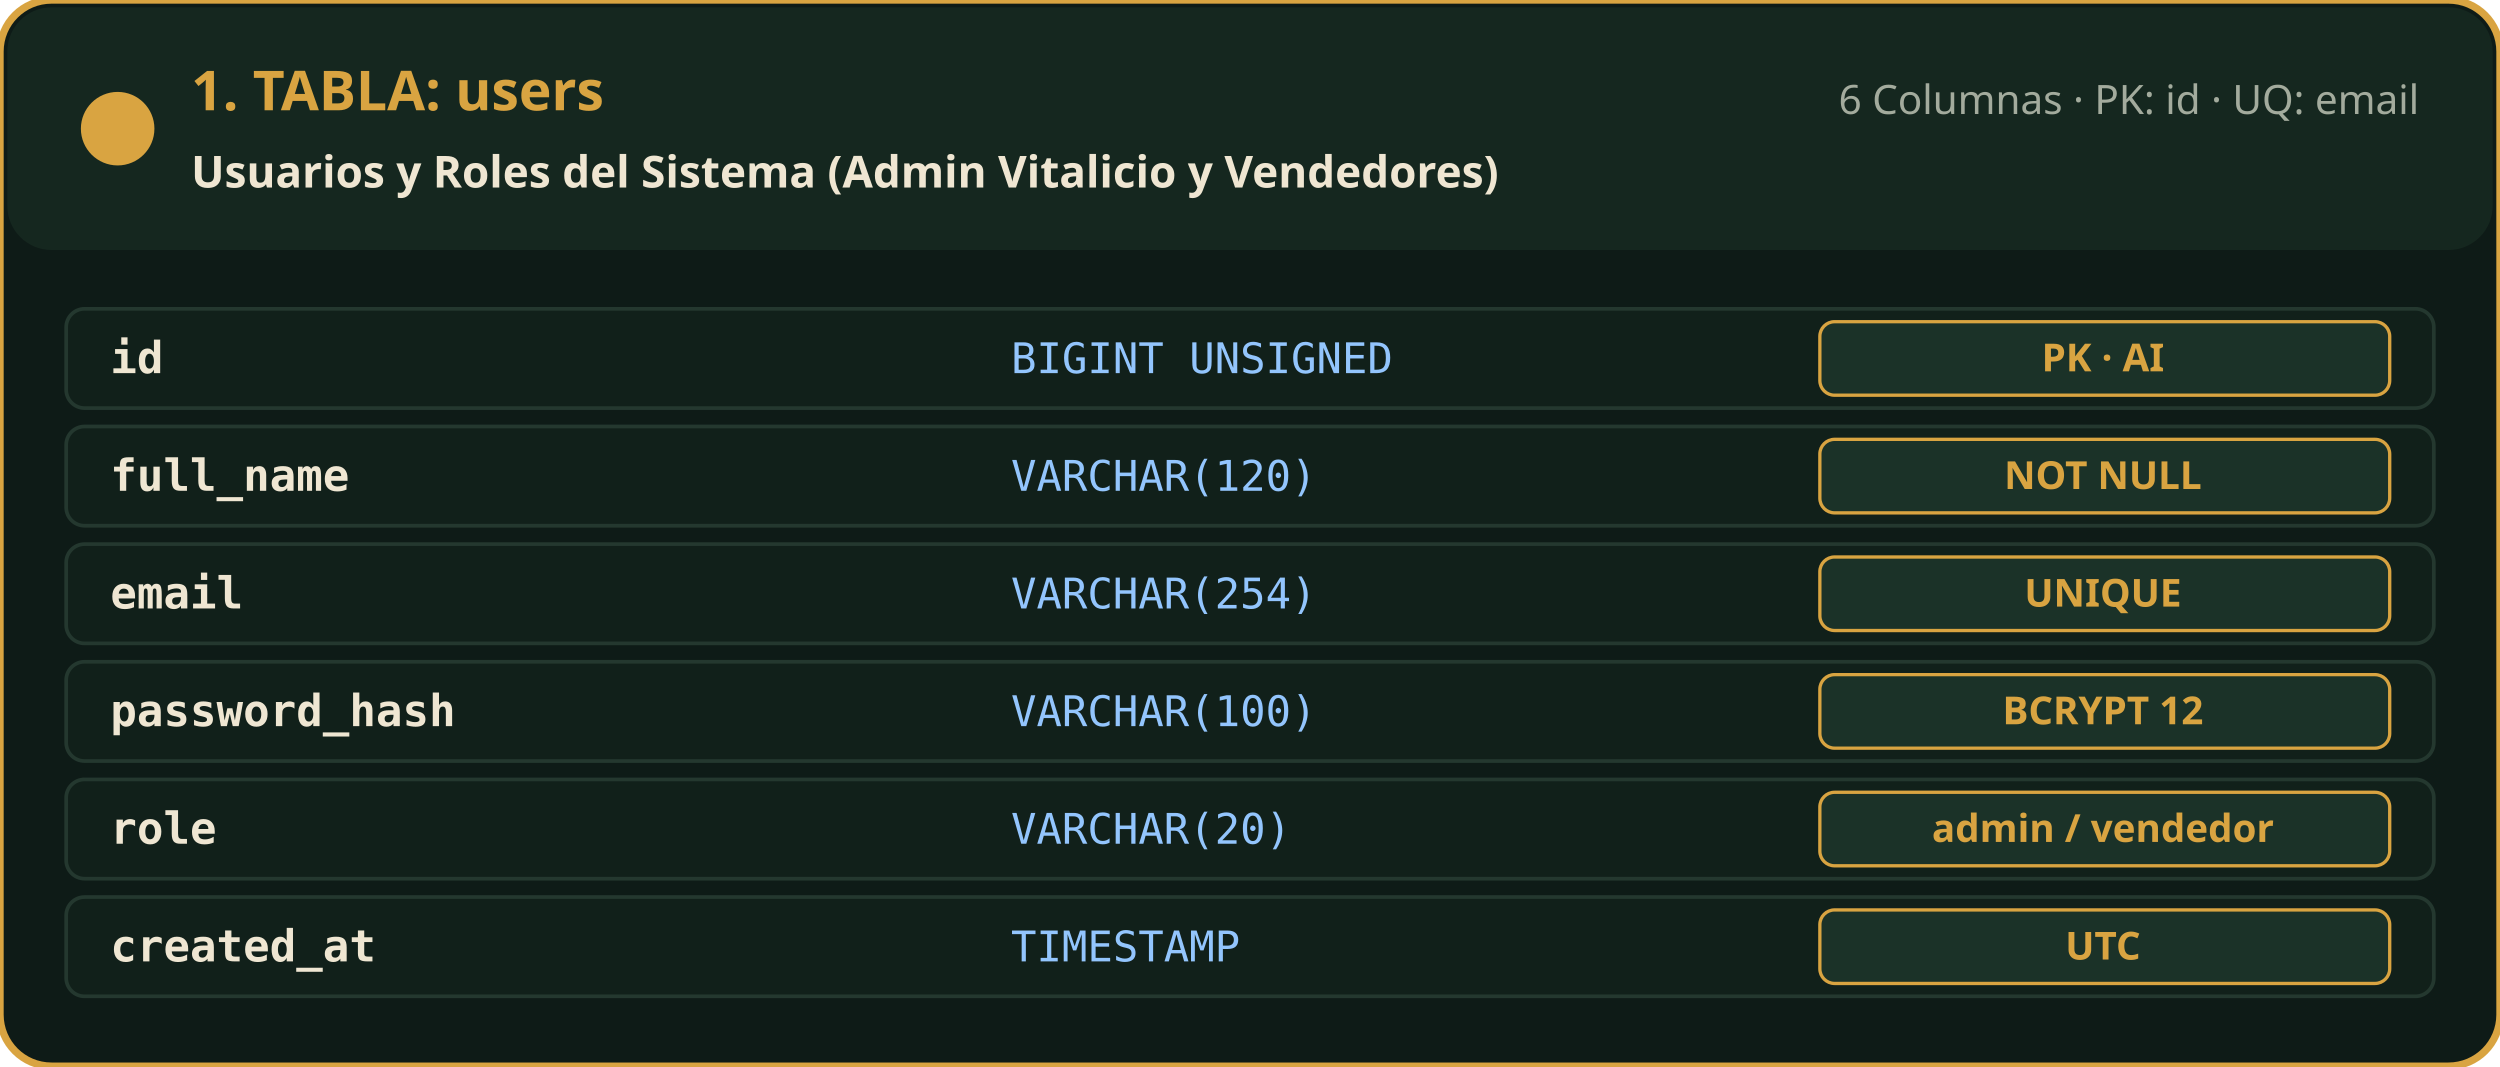
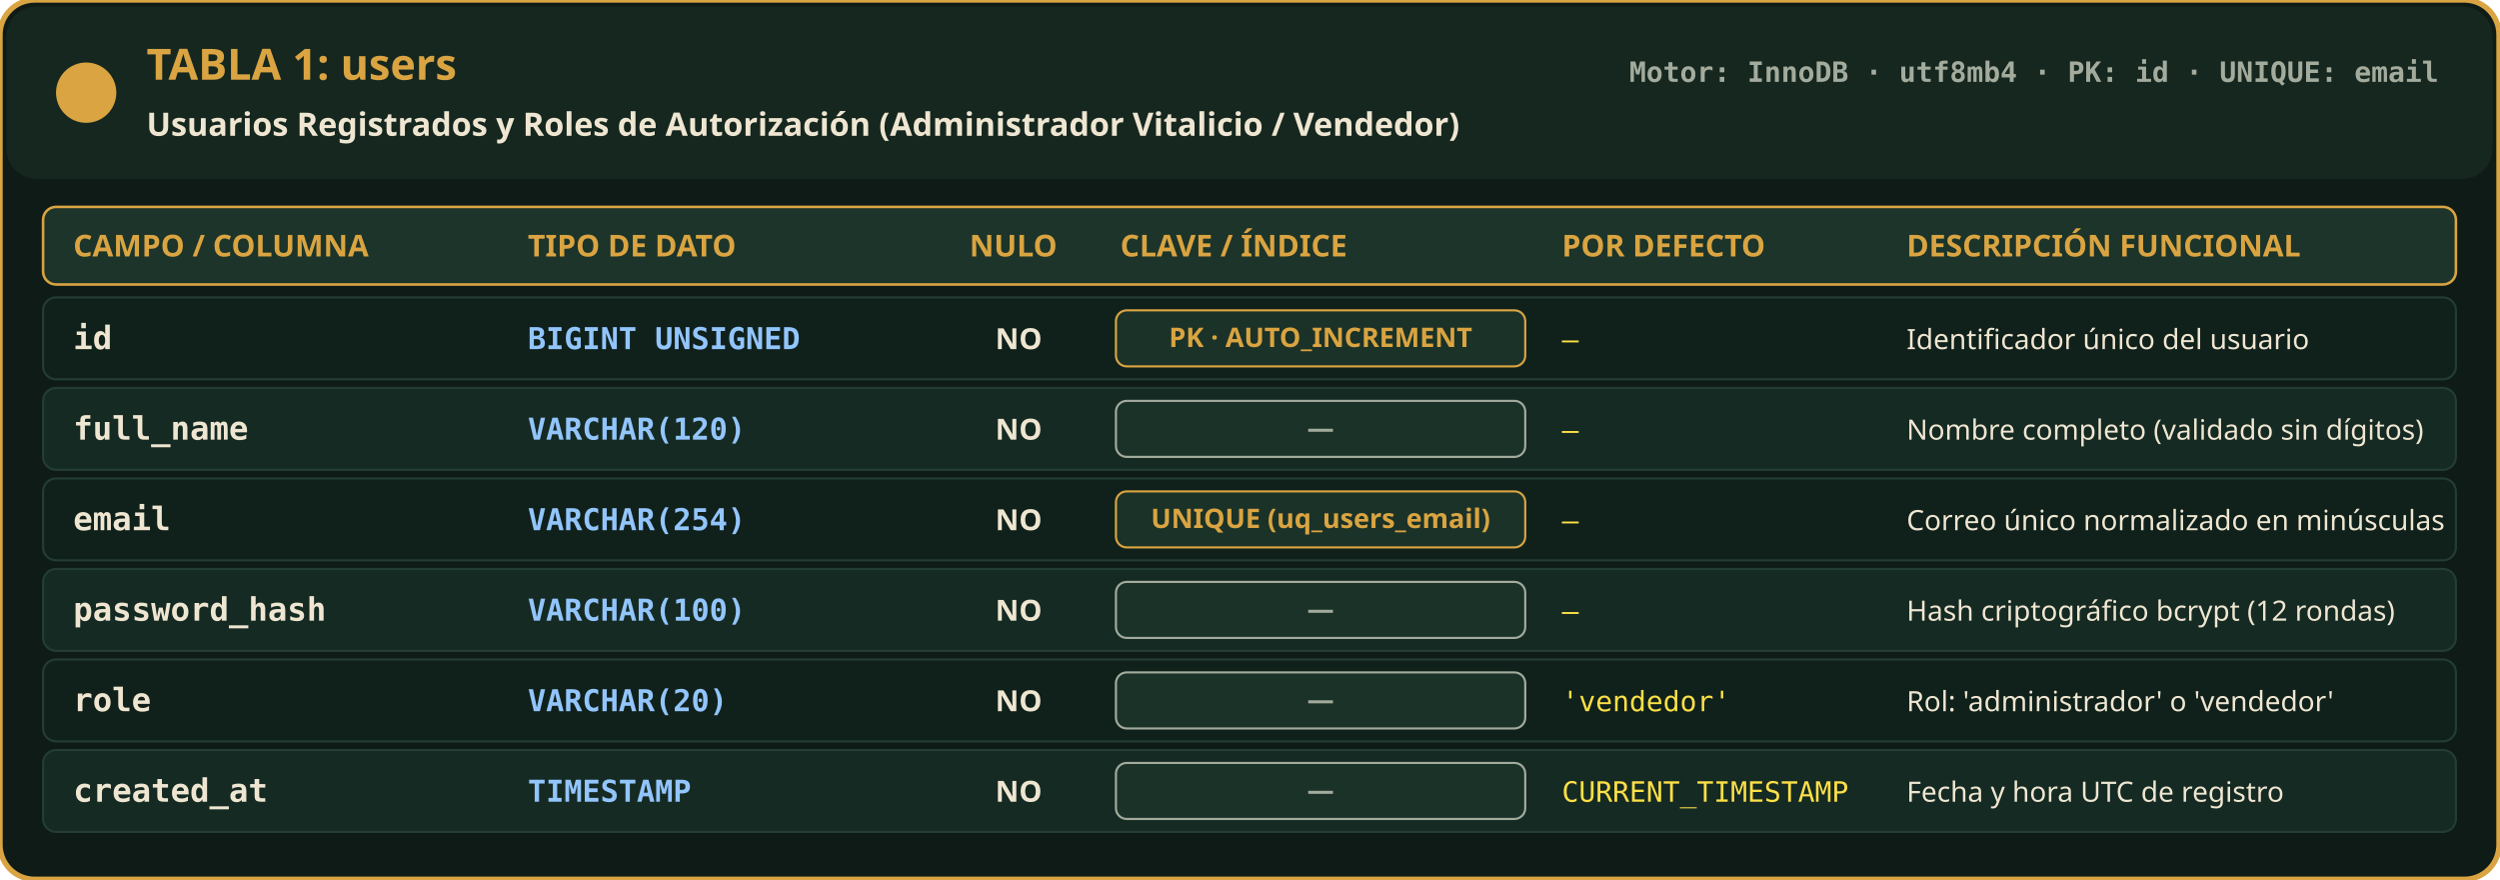
- <svg xmlns="http://www.w3.org/2000/svg" width="680" height="290" viewBox="0 0 680 290">
-   <rect width="680" height="290" rx="14" fill="#0E1B17" stroke="#D9A441" stroke-width="2" />
-   <rect x="2" y="2" width="676" height="66" rx="12" fill="#15271F" />
-   <circle cx="32" cy="35" r="10" fill="#D9A441" />
-   <text x="52" y="30" fill="#D9A441" font-family="Segoe UI, sans-serif" font-size="15" font-weight="800">1. TABLA: users</text>
-   <text x="52" y="51" fill="#EFE6D2" font-family="Segoe UI, sans-serif" font-size="12" font-weight="600">Usuarios y Roles del Sistema (Admin Vitalicio y Vendedores)</text>
-   <text x="658" y="31" fill="#A3AB9D" font-family="Segoe UI, sans-serif" font-size="11" text-anchor="end">6 Columnas · PK: id · UQ: email</text>
-   <rect x="18" y="84" width="644" height="27" rx="5" fill="#11201A" stroke="#24382F" />
-   <text x="30" y="101.5" fill="#EFE6D2" font-family="Consolas, monospace" font-size="12" font-weight="700">id</text>
-   <text x="275" y="101.5" fill="#93C5FD" font-family="Consolas, monospace" font-size="11.5">BIGINT UNSIGNED</text>
-   <rect x="495" y="87.5" width="155" height="20" rx="4" fill="#1B3228" stroke="#D9A441" stroke-width="0.9" />
-   <text x="572" y="101" fill="#D9A441" font-family="Segoe UI, sans-serif" font-size="10.5" font-weight="700" text-anchor="middle">PK · AI</text>
-   <rect x="18" y="116" width="644" height="27" rx="5" fill="#11201A" stroke="#24382F" />
-   <text x="30" y="133.5" fill="#EFE6D2" font-family="Consolas, monospace" font-size="12" font-weight="700">full_name</text>
-   <text x="275" y="133.5" fill="#93C5FD" font-family="Consolas, monospace" font-size="11.5">VARCHAR(120)</text>
-   <rect x="495" y="119.5" width="155" height="20" rx="4" fill="#1B3228" stroke="#D9A441" stroke-width="0.9" />
-   <text x="572" y="133" fill="#D9A441" font-family="Segoe UI, sans-serif" font-size="10.5" font-weight="700" text-anchor="middle">NOT NULL</text>
-   <rect x="18" y="148" width="644" height="27" rx="5" fill="#11201A" stroke="#24382F" />
-   <text x="30" y="165.5" fill="#EFE6D2" font-family="Consolas, monospace" font-size="12" font-weight="700">email</text>
-   <text x="275" y="165.5" fill="#93C5FD" font-family="Consolas, monospace" font-size="11.5">VARCHAR(254)</text>
-   <rect x="495" y="151.5" width="155" height="20" rx="4" fill="#1B3228" stroke="#D9A441" stroke-width="0.9" />
-   <text x="572" y="165" fill="#D9A441" font-family="Segoe UI, sans-serif" font-size="10.5" font-weight="700" text-anchor="middle">UNIQUE</text>
-   <rect x="18" y="180" width="644" height="27" rx="5" fill="#11201A" stroke="#24382F" />
-   <text x="30" y="197.5" fill="#EFE6D2" font-family="Consolas, monospace" font-size="12" font-weight="700">password_hash</text>
-   <text x="275" y="197.5" fill="#93C5FD" font-family="Consolas, monospace" font-size="11.5">VARCHAR(100)</text>
-   <rect x="495" y="183.5" width="155" height="20" rx="4" fill="#1B3228" stroke="#D9A441" stroke-width="0.9" />
-   <text x="572" y="197" fill="#D9A441" font-family="Segoe UI, sans-serif" font-size="10.5" font-weight="700" text-anchor="middle">BCRYPT 12</text>
-   <rect x="18" y="212" width="644" height="27" rx="5" fill="#11201A" stroke="#24382F" />
-   <text x="30" y="229.5" fill="#EFE6D2" font-family="Consolas, monospace" font-size="12" font-weight="700">role</text>
-   <text x="275" y="229.5" fill="#93C5FD" font-family="Consolas, monospace" font-size="11.5">VARCHAR(20)</text>
-   <rect x="495" y="215.5" width="155" height="20" rx="4" fill="#1B3228" stroke="#D9A441" stroke-width="0.9" />
-   <text x="572" y="229" fill="#D9A441" font-family="Segoe UI, sans-serif" font-size="10.5" font-weight="700" text-anchor="middle">admin / vendedor</text>
-   <rect x="18" y="244" width="644" height="27" rx="5" fill="#11201A" stroke="#24382F" />
-   <text x="30" y="261.5" fill="#EFE6D2" font-family="Consolas, monospace" font-size="12" font-weight="700">created_at</text>
-   <text x="275" y="261.5" fill="#93C5FD" font-family="Consolas, monospace" font-size="11.5">TIMESTAMP</text>
-   <rect x="495" y="247.5" width="155" height="20" rx="4" fill="#1B3228" stroke="#D9A441" stroke-width="0.9" />
-   <text x="572" y="261" fill="#D9A441" font-family="Segoe UI, sans-serif" font-size="10.5" font-weight="700" text-anchor="middle">UTC</text>
+ <svg xmlns="http://www.w3.org/2000/svg" width="1160" height="408" viewBox="0 0 1160 408">
+   <rect width="1160" height="408" rx="16" fill="#0E1B17" stroke="#D9A441" stroke-width="2.5" />
+   <rect x="3" y="3" width="1154" height="80" rx="14" fill="#15271F" />
+   <circle cx="40" cy="43" r="14" fill="#D9A441" />
+   <text x="68" y="37" fill="#D9A441" font-family="Segoe UI, sans-serif" font-size="20" font-weight="900">TABLA 1: users</text>
+   <text x="68" y="63" fill="#EFE6D2" font-family="Segoe UI, sans-serif" font-size="15" font-weight="600">Usuarios Registrados y Roles de Autorización (Administrador Vitalicio / Vendedor)</text>
+   <text x="1132" y="38" fill="#A3AB9D" font-family="Consolas, monospace" font-size="13" font-weight="700" text-anchor="end">Motor: InnoDB · utf8mb4 · PK: id · UNIQUE: email</text>
+   <rect x="20" y="96" width="1120" height="36" rx="6" fill="#1C342A" stroke="#D9A441" stroke-width="1.2" />
+   <text x="34" y="119" fill="#D9A441" font-family="Segoe UI, sans-serif" font-size="14" font-weight="800">CAMPO / COLUMNA</text>
+   <text x="245" y="119" fill="#D9A441" font-family="Segoe UI, sans-serif" font-size="14" font-weight="800">TIPO DE DATO</text>
+   <text x="450" y="119" fill="#D9A441" font-family="Segoe UI, sans-serif" font-size="14" font-weight="800">NULO</text>
+   <text x="520" y="119" fill="#D9A441" font-family="Segoe UI, sans-serif" font-size="14" font-weight="800">CLAVE / ÍNDICE</text>
+   <text x="725" y="119" fill="#D9A441" font-family="Segoe UI, sans-serif" font-size="14" font-weight="800">POR DEFECTO</text>
+   <text x="885" y="119" fill="#D9A441" font-family="Segoe UI, sans-serif" font-size="14" font-weight="800">DESCRIPCIÓN FUNCIONAL</text>
+   <rect x="20" y="138" width="1120" height="38" rx="6" fill="#10211B" stroke="#243D32" />
+   <text x="34" y="162" fill="#EFE6D2" font-family="Consolas, monospace" font-size="15" font-weight="700">id</text>
+   <text x="245" y="162" fill="#93C5FD" font-family="Consolas, monospace" font-size="14" font-weight="600">BIGINT UNSIGNED</text>
+   <text x="462" y="162" fill="#EFE6D2" font-family="Segoe UI, sans-serif" font-size="13.5" font-weight="700">NO</text>
+   <rect x="518" y="144" width="190" height="26" rx="5" fill="#1B3228" stroke="#D9A441" stroke-width="1" />
+   <text x="613" y="161" fill="#D9A441" font-family="Segoe UI, sans-serif" font-size="12.5" font-weight="800" text-anchor="middle">PK · AUTO_INCREMENT</text>
+   <text x="725" y="162" fill="#FDE047" font-family="Consolas, monospace" font-size="13">—</text>
+   <text x="885" y="162" fill="#EFE6D2" font-family="Segoe UI, sans-serif" font-size="13">Identificador único del usuario</text>
+   <rect x="20" y="180" width="1120" height="38" rx="6" fill="#152A22" stroke="#243D32" />
+   <text x="34" y="204" fill="#EFE6D2" font-family="Consolas, monospace" font-size="15" font-weight="700">full_name</text>
+   <text x="245" y="204" fill="#93C5FD" font-family="Consolas, monospace" font-size="14" font-weight="600">VARCHAR(120)</text>
+   <text x="462" y="204" fill="#EFE6D2" font-family="Segoe UI, sans-serif" font-size="13.5" font-weight="700">NO</text>
+   <rect x="518" y="186" width="190" height="26" rx="5" fill="#1B3228" stroke="#A3AB9D" stroke-width="1" />
+   <text x="613" y="203" fill="#A3AB9D" font-family="Segoe UI, sans-serif" font-size="12.5" font-weight="800" text-anchor="middle">—</text>
+   <text x="725" y="204" fill="#FDE047" font-family="Consolas, monospace" font-size="13">—</text>
+   <text x="885" y="204" fill="#EFE6D2" font-family="Segoe UI, sans-serif" font-size="13">Nombre completo (validado sin dígitos)</text>
+   <rect x="20" y="222" width="1120" height="38" rx="6" fill="#10211B" stroke="#243D32" />
+   <text x="34" y="246" fill="#EFE6D2" font-family="Consolas, monospace" font-size="15" font-weight="700">email</text>
+   <text x="245" y="246" fill="#93C5FD" font-family="Consolas, monospace" font-size="14" font-weight="600">VARCHAR(254)</text>
+   <text x="462" y="246" fill="#EFE6D2" font-family="Segoe UI, sans-serif" font-size="13.5" font-weight="700">NO</text>
+   <rect x="518" y="228" width="190" height="26" rx="5" fill="#1B3228" stroke="#D9A441" stroke-width="1" />
+   <text x="613" y="245" fill="#D9A441" font-family="Segoe UI, sans-serif" font-size="12.5" font-weight="800" text-anchor="middle">UNIQUE (uq_users_email)</text>
+   <text x="725" y="246" fill="#FDE047" font-family="Consolas, monospace" font-size="13">—</text>
+   <text x="885" y="246" fill="#EFE6D2" font-family="Segoe UI, sans-serif" font-size="13">Correo único normalizado en minúsculas</text>
+   <rect x="20" y="264" width="1120" height="38" rx="6" fill="#152A22" stroke="#243D32" />
+   <text x="34" y="288" fill="#EFE6D2" font-family="Consolas, monospace" font-size="15" font-weight="700">password_hash</text>
+   <text x="245" y="288" fill="#93C5FD" font-family="Consolas, monospace" font-size="14" font-weight="600">VARCHAR(100)</text>
+   <text x="462" y="288" fill="#EFE6D2" font-family="Segoe UI, sans-serif" font-size="13.5" font-weight="700">NO</text>
+   <rect x="518" y="270" width="190" height="26" rx="5" fill="#1B3228" stroke="#A3AB9D" stroke-width="1" />
+   <text x="613" y="287" fill="#A3AB9D" font-family="Segoe UI, sans-serif" font-size="12.5" font-weight="800" text-anchor="middle">—</text>
+   <text x="725" y="288" fill="#FDE047" font-family="Consolas, monospace" font-size="13">—</text>
+   <text x="885" y="288" fill="#EFE6D2" font-family="Segoe UI, sans-serif" font-size="13">Hash criptográfico bcrypt (12 rondas)</text>
+   <rect x="20" y="306" width="1120" height="38" rx="6" fill="#10211B" stroke="#243D32" />
+   <text x="34" y="330" fill="#EFE6D2" font-family="Consolas, monospace" font-size="15" font-weight="700">role</text>
+   <text x="245" y="330" fill="#93C5FD" font-family="Consolas, monospace" font-size="14" font-weight="600">VARCHAR(20)</text>
+   <text x="462" y="330" fill="#EFE6D2" font-family="Segoe UI, sans-serif" font-size="13.5" font-weight="700">NO</text>
+   <rect x="518" y="312" width="190" height="26" rx="5" fill="#1B3228" stroke="#A3AB9D" stroke-width="1" />
+   <text x="613" y="329" fill="#A3AB9D" font-family="Segoe UI, sans-serif" font-size="12.5" font-weight="800" text-anchor="middle">—</text>
+   <text x="725" y="330" fill="#FDE047" font-family="Consolas, monospace" font-size="13">'vendedor'</text>
+   <text x="885" y="330" fill="#EFE6D2" font-family="Segoe UI, sans-serif" font-size="13">Rol: 'administrador' o 'vendedor'</text>
+   <rect x="20" y="348" width="1120" height="38" rx="6" fill="#152A22" stroke="#243D32" />
+   <text x="34" y="372" fill="#EFE6D2" font-family="Consolas, monospace" font-size="15" font-weight="700">created_at</text>
+   <text x="245" y="372" fill="#93C5FD" font-family="Consolas, monospace" font-size="14" font-weight="600">TIMESTAMP</text>
+   <text x="462" y="372" fill="#EFE6D2" font-family="Segoe UI, sans-serif" font-size="13.5" font-weight="700">NO</text>
+   <rect x="518" y="354" width="190" height="26" rx="5" fill="#1B3228" stroke="#A3AB9D" stroke-width="1" />
+   <text x="613" y="371" fill="#A3AB9D" font-family="Segoe UI, sans-serif" font-size="12.5" font-weight="800" text-anchor="middle">—</text>
+   <text x="725" y="372" fill="#FDE047" font-family="Consolas, monospace" font-size="13">CURRENT_TIMESTAMP</text>
+   <text x="885" y="372" fill="#EFE6D2" font-family="Segoe UI, sans-serif" font-size="13">Fecha y hora UTC de registro</text>
</svg>
